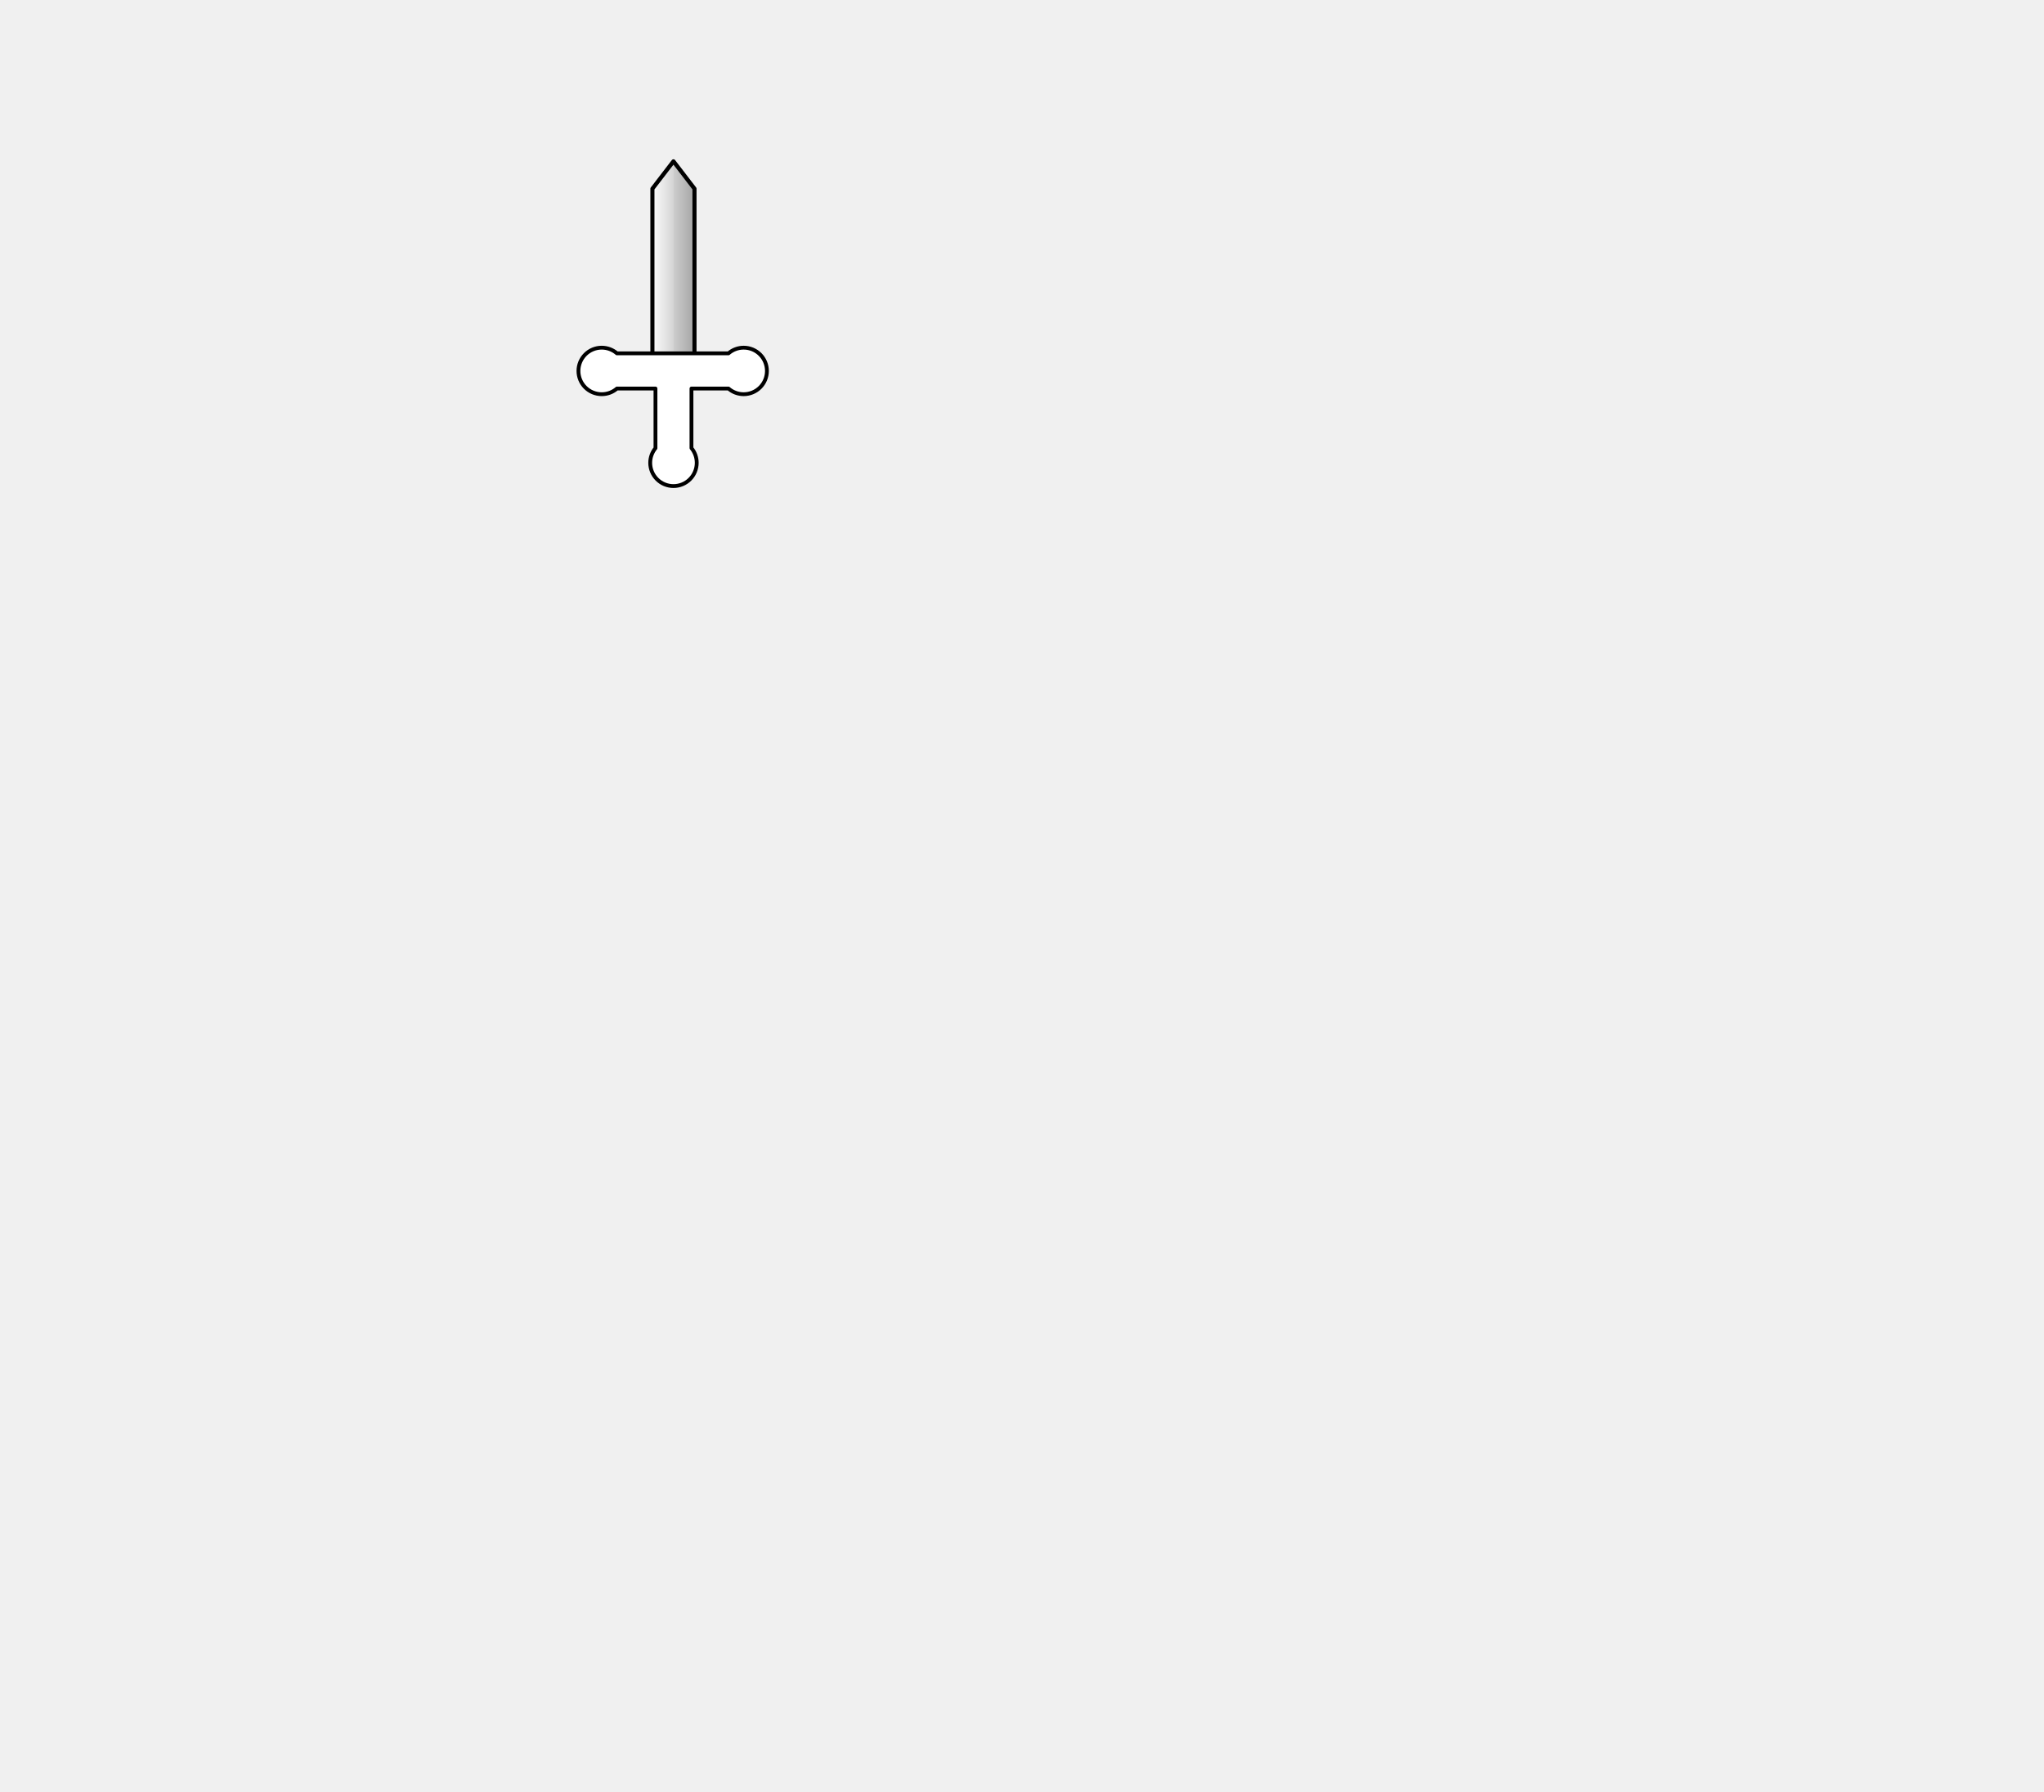
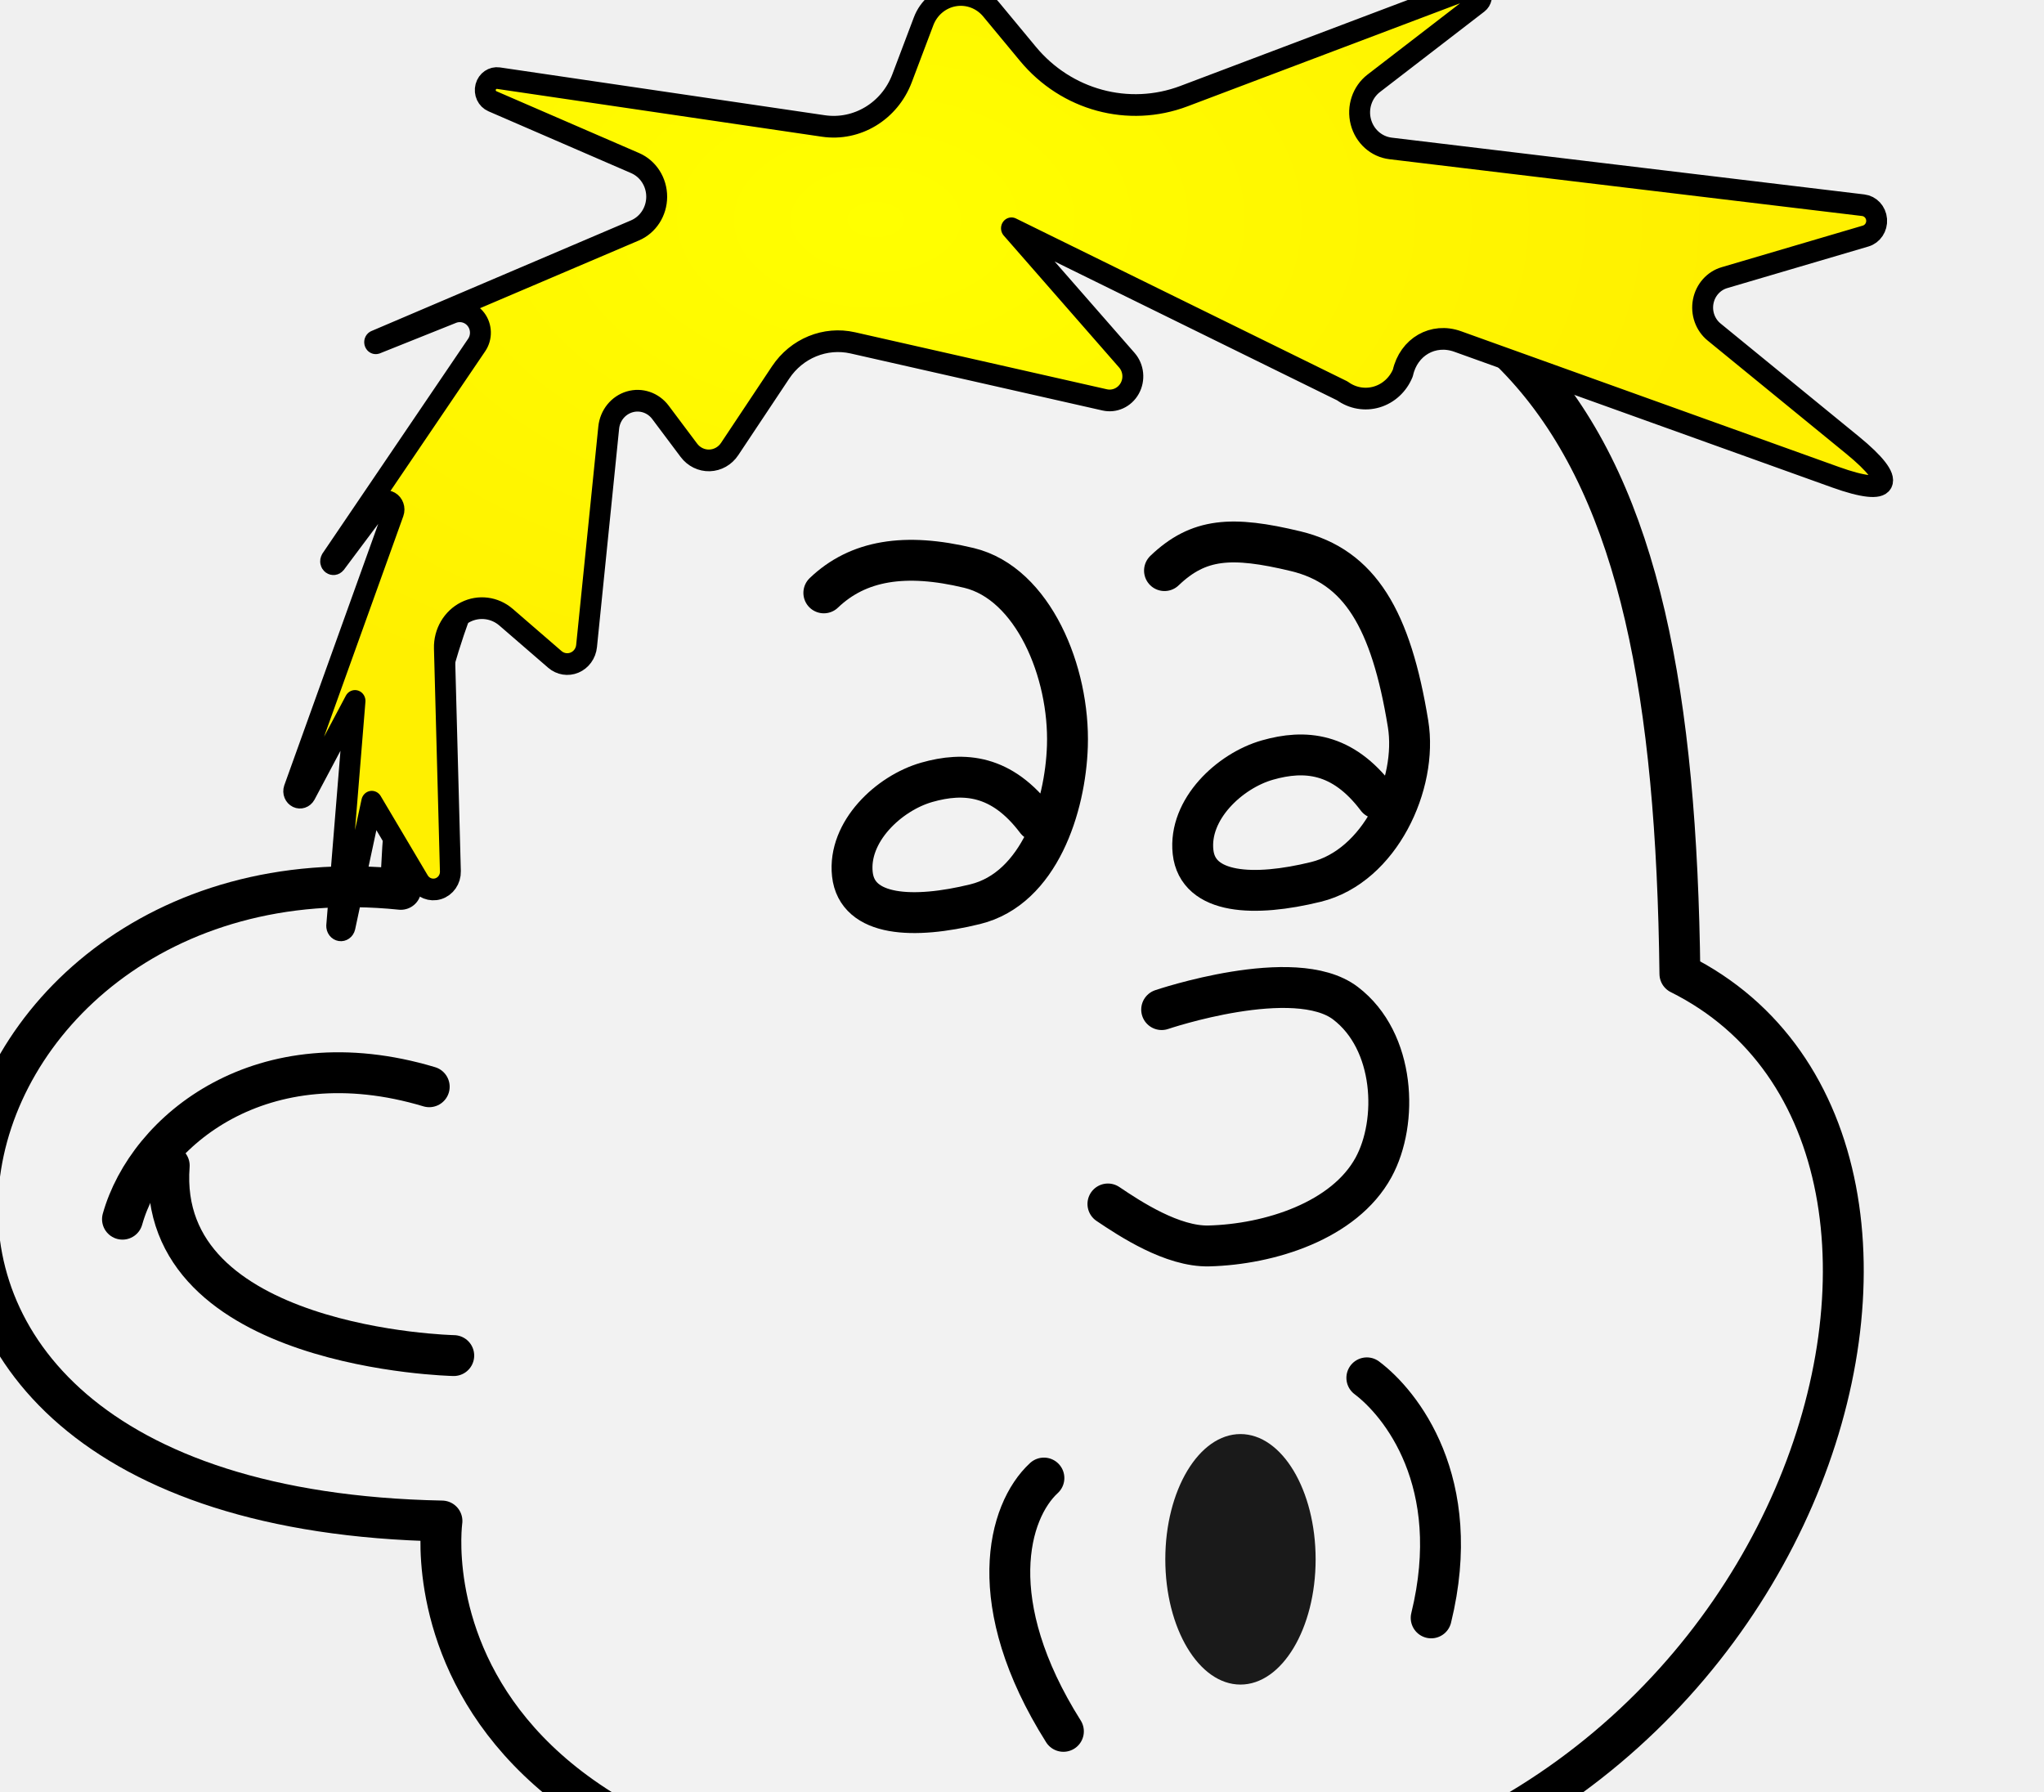
<svg xmlns="http://www.w3.org/2000/svg" xmlns:xlink="http://www.w3.org/1999/xlink" width="1.5in" height="1.315in" viewBox="0 0 144 126.24" version="1.1" id="svg1">
  <defs id="defs1">
+     <linearGradient id="linearGradient31">
+       <stop style="stop-color:#ffff00;stop-opacity:1;" offset="0" id="stop31" />
+       <stop style="stop-color:#fff000;stop-opacity:1;" offset="1" id="stop32" />
+     </linearGradient>
+     <linearGradient id="linearGradient21">
+       <stop style="stop-color:#ffff00;stop-opacity:1;" offset="0" id="stop22" />
+       <stop style="stop-color:#ffff00;stop-opacity:1;" offset="0.304" id="stop24" />
+       <stop style="stop-color:#ff7900;stop-opacity:1;" offset="0.606" id="stop23" />
+       <stop style="stop-color:#ff0000;stop-opacity:1;" offset="0.933" id="stop25" />
+       <stop style="stop-color:#ff0000;stop-opacity:1;" offset="1" id="stop21" />
+     </linearGradient>
    <linearGradient id="linearGradient3">
      <stop style="stop-color:#ffffff;stop-opacity:1;" offset="0" id="stop3" />
      <stop style="stop-color:#d4d4d4;stop-opacity:1;" offset="0.5" id="stop5" />
      <stop style="stop-color:#cdcdcd;stop-opacity:1;" offset="0.5" id="stop6" />
      <stop style="stop-color:#a3a3a3;stop-opacity:1;" offset="1" id="stop4" />
    </linearGradient>
-     <linearGradient xlink:href="#linearGradient3" id="linearGradient4" x1="45.899" y1="54.048" x2="64.388" y2="54.048" gradientUnits="userSpaceOnUse" gradientTransform="matrix(0.167258,0,0,0.167258,38.22193,9.411708)" />
+     <linearGradient xlink:href="#linearGradient3" id="linearGradient11" x1="45.812" y1="18.114" x2="49.078" y2="18.114" gradientUnits="userSpaceOnUse" gradientTransform="rotate(45,39.63012,-23.10609)" />
+     <radialGradient xlink:href="#linearGradient21" id="radialGradient22" cx="48.579" cy="20.275" fx="48.579" fy="20.275" r="6.16" gradientTransform="matrix(1.604512,0,0,4.369693,-29.3664,-66.00775)" gradientUnits="userSpaceOnUse" />
+     <radialGradient xlink:href="#linearGradient31" id="radialGradient32" cx="60.111" cy="10.505" fx="60.111" fy="10.505" r="49.847" gradientTransform="matrix(1,0,0,0.5986968,0,13.81217)" gradientUnits="userSpaceOnUse" />
  </defs>
-   <g id="layer1">
-     <path id="rect2" style="fill:url(#linearGradient4);stroke:#000000;stroke-width:0.288;stroke-linecap:round;stroke-linejoin:round;stroke-dasharray:none" d="m 45.963,13.295 1.482,-1.929 1.482,1.929 v 12.242 h -2.964 z" />
-     <path id="rect8" style="fill:#ffffff;stroke:#000000;stroke-width:0.269;stroke-linecap:round;stroke-linejoin:round;stroke-dasharray:none" d="m 42.391,24.496 a 1.638,1.638 0 0 0 -1.639,1.639 1.638,1.638 0 0 0 1.639,1.639 1.638,1.638 0 0 0 1.074,-0.4 h 2.713 v 4.201 a 1.638,1.638 0 0 0 -0.371,1.033 1.638,1.638 0 0 0 1.639,1.639 1.638,1.638 0 0 0 1.639,-1.639 1.638,1.638 0 0 0 -0.371,-1.037 v -4.197 h 2.605 a 1.638,1.638 0 0 0 1.072,0.4 1.638,1.638 0 0 0 1.639,-1.639 1.638,1.638 0 0 0 -1.639,-1.639 1.638,1.638 0 0 0 -1.072,0.4 h -7.855 a 1.638,1.638 0 0 0 -1.072,-0.4 z" />
+   <g id="layer1" style="display:none">
+     <path style="fill:url(#radialGradient22);fill-opacity:1;fill-rule:evenodd;stroke:none;stroke-width:0.288;stroke-linecap:round;stroke-linejoin:round;stroke-dasharray:none;stroke-dashoffset:0;stroke-opacity:1" d="M 47.025,27.261 C 46.715,27.049 46.485,26.892 46.236,26.636 45.988,26.38 45.748,25.948 45.618,25.509 45.487,25.069 45.395,24.51 45.239,23.921 45.083,23.332 44.829,22.629 44.566,22.303 c -0.264,-0.326 -0.659,-0.416 -0.831,-0.455 -0.173,-0.039 0.076,-0.908 0.28,-1.195 0.204,-0.287 0.496,-0.543 0.665,-0.823 0.169,-0.28 0.128,-0.912 -0.167,-1.155 -0.295,-0.243 -0.99,-0.407 -1.296,-0.504 -0.306,-0.097 0.01,-1.097 0.209,-1.542 0.2,-0.445 0.438,-0.842 0.497,-1.292 0.059,-0.449 -0.07,-1.006 -0.243,-1.43 -0.174,-0.425 -0.424,-0.8 -0.643,-1.19 -0.219,-0.39 -0.435,-0.848 -0.524,-1.272 -0.089,-0.424 -0.058,-0.862 0.229,-0.8 0.287,0.062 0.876,0.19 1.371,0.207 0.496,0.017 0.691,-0.024 1.142,-0.211 0.451,-0.187 0.981,-0.489 1.404,-0.8 0.423,-0.311 0.756,-0.639 1.066,-1.011 0.31,-0.372 0.593,-0.781 0.855,-1.179 0.262,-0.398 0.814,-1.278 1.014,-1.109 0.2,0.169 0.557,0.562 0.925,0.915 0.367,0.353 0.709,0.63 1.015,0.921 0.306,0.291 0.614,0.637 0.739,1.058 0.125,0.421 0.084,0.935 0.143,1.307 0.059,0.372 0.25,0.682 0.505,0.968 0.255,0.286 0.58,0.566 0.91,0.862 0.33,0.295 0.652,0.596 0.805,1.028 0.153,0.432 0.181,1.121 0.13,1.714 -0.052,0.593 -0.204,1.252 -0.264,1.507 -0.059,0.256 -0.809,-0.644 -1.138,-0.905 -0.328,-0.261 -0.624,-0.357 -0.76,-0.249 -0.137,0.109 -0.162,0.808 -0.015,1.247 0.148,0.439 0.458,0.905 0.724,1.246 0.266,0.341 0.542,0.616 0.571,0.765 0.029,0.149 -0.427,0.551 -0.696,0.927 -0.269,0.376 -0.565,0.928 -0.653,1.258 -0.087,0.33 0.068,0.612 0.061,0.746 -0.007,0.133 -0.441,0.362 -0.634,0.538 -0.192,0.176 -0.311,0.373 -0.389,0.903 -0.078,0.53 -0.097,1.261 -0.435,1.936 -0.338,0.675 -0.951,1.191 -1.606,1.478 -0.655,0.287 -1.253,0.298 -1.595,0.339 -0.342,0.041 -0.455,0.154 -0.512,0.211" id="path21" transform="matrix(-0.7071068,-0.7071068,-0.7071068,0.7071068,63.16373,33.38795)" />
+     <path id="path8" style="display:inline;fill:url(#linearGradient11);fill-rule:evenodd;stroke:#000000;stroke-width:0.301;stroke-linecap:round;stroke-linejoin:round;stroke-dasharray:none;stroke-dashoffset:0;stroke-opacity:1" d="m 21.258,6.318 c -0.578,-0.579 -2.185,0.089 -2.764,0.667 l -8.782,8.782 2.096,2.096 8.781,-8.784 c 0.578,-0.578 1.246,-2.184 0.669,-2.762 z" />
+     <path id="rect8" style="display:inline;fill:#ffffff;stroke:#000000;stroke-width:0.269;stroke-linecap:round;stroke-linejoin:round;stroke-dasharray:none" d="m 7.922,12.506 a 1.638,1.638 0 0 0 -2.317,0 1.638,1.638 0 0 0 0,2.317 1.638,1.638 0 0 0 1.043,0.476 l 1.918,1.918 -2.971,2.971 a 1.638,1.638 0 0 0 -0.993,0.468 1.638,1.638 0 0 0 1e-6,2.317 1.638,1.638 0 0 0 2.317,0 1.638,1.638 0 0 0 0.471,-0.996 l 2.968,-2.968 1.842,1.842 a 1.638,1.638 0 0 0 0.475,1.041 1.638,1.638 0 0 0 2.317,-1e-6 1.638,1.638 0 0 0 0,-2.317 1.638,1.638 0 0 0 -1.041,-0.475 L 8.397,13.547 a 1.638,1.638 0 0 0 -0.475,-1.041 z" />
+     <path id="path1" style="display:inline;fill:#999999;fill-rule:evenodd;stroke:none;stroke-width:2.142;stroke-linecap:round;stroke-linejoin:round;stroke-dasharray:1.416, 1.416" d="m 7.578,12.805 a 1.117,1.117 0 0 0 -1.579,-0.001 1.117,1.117 0 0 0 -0.321,0.898 1.117,1.117 0 0 1 0.303,-0.56 1.117,1.117 0 0 1 1.58,0 1.117,1.117 0 0 1 0.321,0.678 1.117,1.117 0 0 0 -0.304,-1.015 z" />
+     <path id="path2" style="display:inline;fill:#999999;fill-rule:evenodd;stroke:none;stroke-width:2.142;stroke-linecap:round;stroke-linejoin:round;stroke-dasharray:1.416, 1.416" d="m 14.649,19.876 a 1.117,1.117 0 0 0 -1.579,-0.001 1.117,1.117 0 0 0 -0.321,0.898 1.117,1.117 0 0 1 0.303,-0.56 1.117,1.117 0 0 1 1.58,0 1.117,1.117 0 0 1 0.321,0.678 1.117,1.117 0 0 0 -0.304,-1.015 z" />
+     <path id="path3" style="display:inline;fill:#999999;fill-rule:evenodd;stroke:none;stroke-width:2.142;stroke-linecap:round;stroke-linejoin:round;stroke-dasharray:1.416, 1.416" d="m 6.531,21.045 a 1.117,1.117 0 0 0 -1.579,-0.001 1.117,1.117 0 0 0 -0.321,0.898 1.117,1.117 0 0 1 0.303,-0.56 1.117,1.117 0 0 1 1.58,0 1.117,1.117 0 0 1 0.321,0.678 1.117,1.117 0 0 0 -0.304,-1.015 z" />
+     <path style="display:inline;fill:#b3b3b3;fill-rule:evenodd;stroke:#999999;stroke-width:0.288;stroke-linecap:round;stroke-linejoin:round;stroke-dasharray:none;stroke-dashoffset:0;stroke-opacity:1" d="m 8.486,18.038 1.047,1.047" id="path4" />
+     <path style="display:inline;fill:#b3b3b3;fill-rule:evenodd;stroke:#999999;stroke-width:0.288;stroke-linecap:round;stroke-linejoin:round;stroke-dasharray:none;stroke-dashoffset:0;stroke-opacity:1" d="m 7.779,18.745 1.047,1.047" id="path5" />
+     <path style="display:inline;fill:#b3b3b3;fill-rule:evenodd;stroke:#999999;stroke-width:0.288;stroke-linecap:round;stroke-linejoin:round;stroke-dasharray:none;stroke-dashoffset:0;stroke-opacity:1" d="m 7.072,19.452 1.047,1.047" id="path7" />
+   </g>
+   <g id="layer2">
+     <path style="display:inline;fill:#f2f2f2;fill-rule:evenodd;stroke:#000000;stroke-width:2.88;stroke-linecap:round;stroke-linejoin:round;stroke-dasharray:none" d="M 31.136,107.166 C -18.048,106.2 -5.71,59.182 28.237,62.661 29.056,31.088 49.014,16.219 67.718,15.15 c 40.138,-2.293 50.171,14.243 50.631,53.464 24.466,12.193 8.638,64.238 -35.177,65.78 -56.376,3.301 -52.036,-27.228 -52.036,-27.228 z" id="path11" />
+     <path style="fill:none;fill-opacity:1;fill-rule:evenodd;stroke:#000000;stroke-width:2.88;stroke-linecap:round;stroke-linejoin:round;stroke-dasharray:none;stroke-opacity:1" d="m 58.039,41.772 c 2.404,-2.301 5.718,-2.844 10.228,-1.757 4.509,1.087 7.101,7.329 6.931,12.554 -0.14,4.295 -1.979,10.029 -6.493,11.137 -4.34,1.066 -8.327,0.89 -8.655,-2.11 -0.328,-3 2.571,-5.716 5.243,-6.477 2.622,-0.746 5.28,-0.547 7.723,2.694" id="path23" />
+     <path style="fill:none;fill-opacity:1;fill-rule:evenodd;stroke:#000000;stroke-width:2.88;stroke-linecap:round;stroke-linejoin:round;stroke-dasharray:none;stroke-opacity:1" d="m 82.039,40.203 c 2.404,-2.301 4.738,-2.451 9.247,-1.365 4.509,1.087 6.709,4.779 7.912,12.162 0.691,4.241 -1.979,10.029 -6.493,11.137 -4.34,1.066 -8.327,0.89 -8.655,-2.11 -0.328,-3 2.571,-5.716 5.243,-6.477 2.622,-0.746 5.28,-0.547 7.723,2.694" id="path24" />
+     <path style="fill:none;fill-opacity:1;fill-rule:evenodd;stroke:#000000;stroke-width:2.88;stroke-linecap:round;stroke-linejoin:round;stroke-dasharray:none;stroke-opacity:1" d="m 81.839,71.133 c 0,0 9.362,-3.177 12.947,-0.452 3.519,2.675 3.734,8.362 1.978,11.573 -2.055,3.758 -7.316,5.421 -11.597,5.531 -2.567,0.065 -5.554,-1.906 -7.114,-2.957" id="path25" />
+     <ellipse style="fill:#1a1a1a;fill-opacity:1;fill-rule:evenodd;stroke:none;stroke-width:2.88;stroke-linecap:round;stroke-linejoin:round;stroke-dasharray:none;stroke-opacity:1" id="path26" cx="87.391" cy="109.865" rx="5.295" ry="8.825" />
+     <path style="fill:none;fill-opacity:1;fill-rule:evenodd;stroke:#000000;stroke-width:2.88;stroke-linecap:round;stroke-linejoin:round;stroke-dasharray:none;stroke-opacity:1" d="M 74.917,121.986 C 69.23,112.964 70.995,106.492 73.544,104.139" id="path27" />
+     <path style="fill:none;fill-opacity:1;fill-rule:evenodd;stroke:#000000;stroke-width:2.88;stroke-linecap:round;stroke-linejoin:round;stroke-dasharray:none;stroke-opacity:1" d="m 96.294,97.079 c 2.353,1.765 6.885,7.303 4.532,16.913" id="path28" />
+     <path style="fill:none;fill-opacity:1;fill-rule:evenodd;stroke:#000000;stroke-width:2.88;stroke-linecap:round;stroke-linejoin:round;stroke-dasharray:none;stroke-opacity:1" d="M 8.629,85.9 C 10.394,79.624 18.471,73.039 30.239,76.569" id="path29" />
+     <path style="fill:none;fill-opacity:1;fill-rule:evenodd;stroke:#000000;stroke-width:2.88;stroke-linecap:round;stroke-linejoin:round;stroke-dasharray:none;stroke-opacity:1" d="m 31.967,95.51 c 0,0 -21.025,-0.441 -20.045,-13.385" id="path30" />
+     <path style="fill:url(#radialGradient32);fill-rule:evenodd;stroke:#000000;stroke-width:1.224;stroke-linecap:round;stroke-linejoin:round;stroke-dasharray:none;stroke-opacity:1" d="m 28.544,59.951 1.07,-12.686 -2.907,5.275 A 0.364,0.364 24.653 0 1 26.048,52.237 L 31.868,36.628 A 0.472,0.472 29.128 0 0 31.053,36.174 l -2.576,3.32 a 0.166,0.166 36.47 0 1 -0.266,-0.197 l 8.527,-12.117 a 1.208,1.208 52.021 0 0 -1.422,-1.822 l -4.469,1.724 a 0.065,0.065 68.286 0 1 -0.048,-0.12 L 46.004,20.715 a 2.057,2.057 90.165 0 0 0.011,-3.801 l -8.357,-3.49 a 0.681,0.681 105.369 0 1 0.358,-1.302 l 19.02,2.698 a 4.302,4.302 149.743 0 0 4.609,-2.689 l 1.262,-3.217 a 2.34,2.34 170.359 0 1 3.953,-0.672 l 2.156,2.507 a 8.303,8.303 14.643 0 0 9.137,2.387 L 94.923,7.026 a 0.486,0.486 61.695 0 1 0.456,0.847 l -6.114,4.539 a 2.046,2.046 75.007 0 0 0.984,3.675 l 27.677,3.205 a 0.89,0.89 85.376 0 1 0.141,1.74 l -8.266,2.347 a 1.755,1.755 101.184 0 0 -0.607,3.068 l 8.103,6.381 c 2.698,2.124 2.254,2.936 -0.991,1.813 -7.376,-2.553 -14.752,-5.106 -22.127,-7.659 -1.432,-0.496 -2.868,0.299 -3.209,1.775 a 2.366,2.366 164.055 0 1 -3.544,1.013 l -19.373,-9.177 6.754,7.443 a 1.359,1.359 120.044 0 1 -1.296,2.241 L 58.765,27.06 a 4.083,4.083 158.466 0 0 -4.23,1.669 l -2.986,4.324 a 1.479,1.479 178.375 0 1 -2.385,0.068 l -1.666,-2.142 a 1.698,1.698 164.067 0 0 -3.028,0.864 l -1.297,12.325 a 1.136,1.136 157.907 0 1 -1.857,0.754 l -2.858,-2.382 a 2.201,2.201 154.107 0 0 -3.609,1.752 l 0.35,12.586 a 0.998,0.998 163.401 0 1 -1.848,0.551 l -2.755,-4.477 -1.572,7.072 a 0.243,0.243 8.675 0 1 -0.479,-0.073 z" id="path31" transform="matrix(1.203164,0,0,1.248561,-10.62039,-9.628033)" />
  </g>
</svg>
